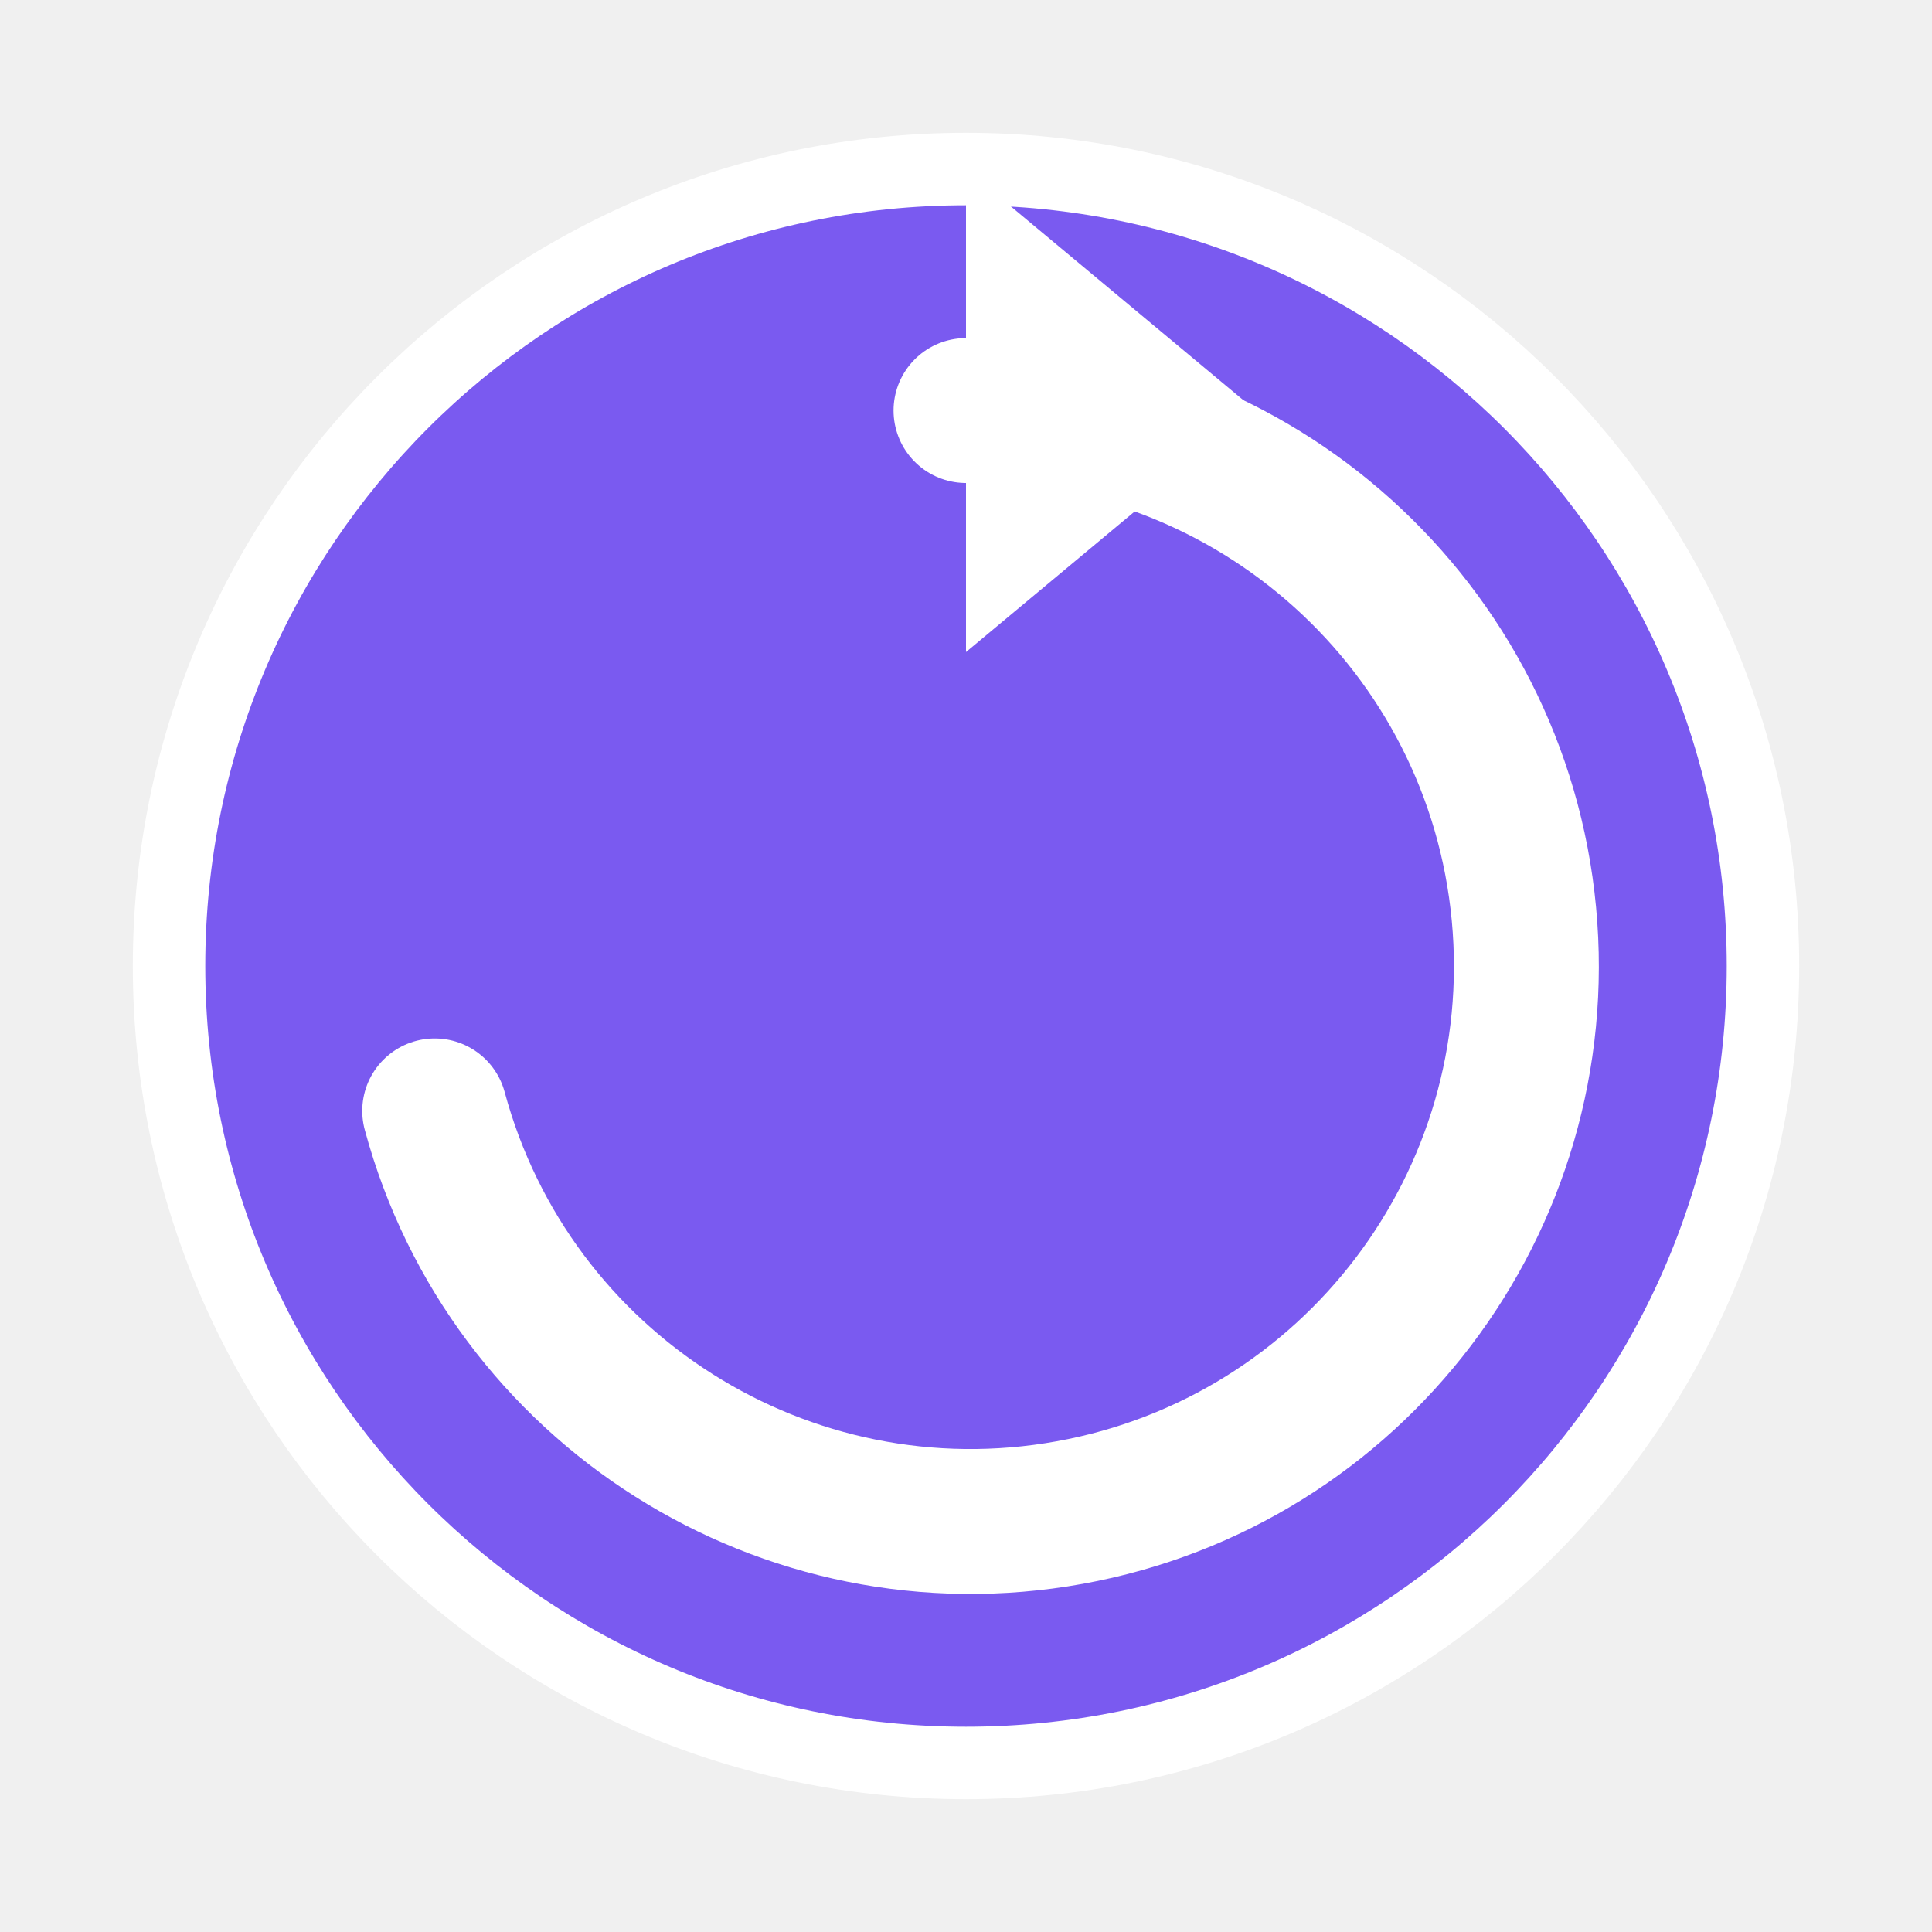
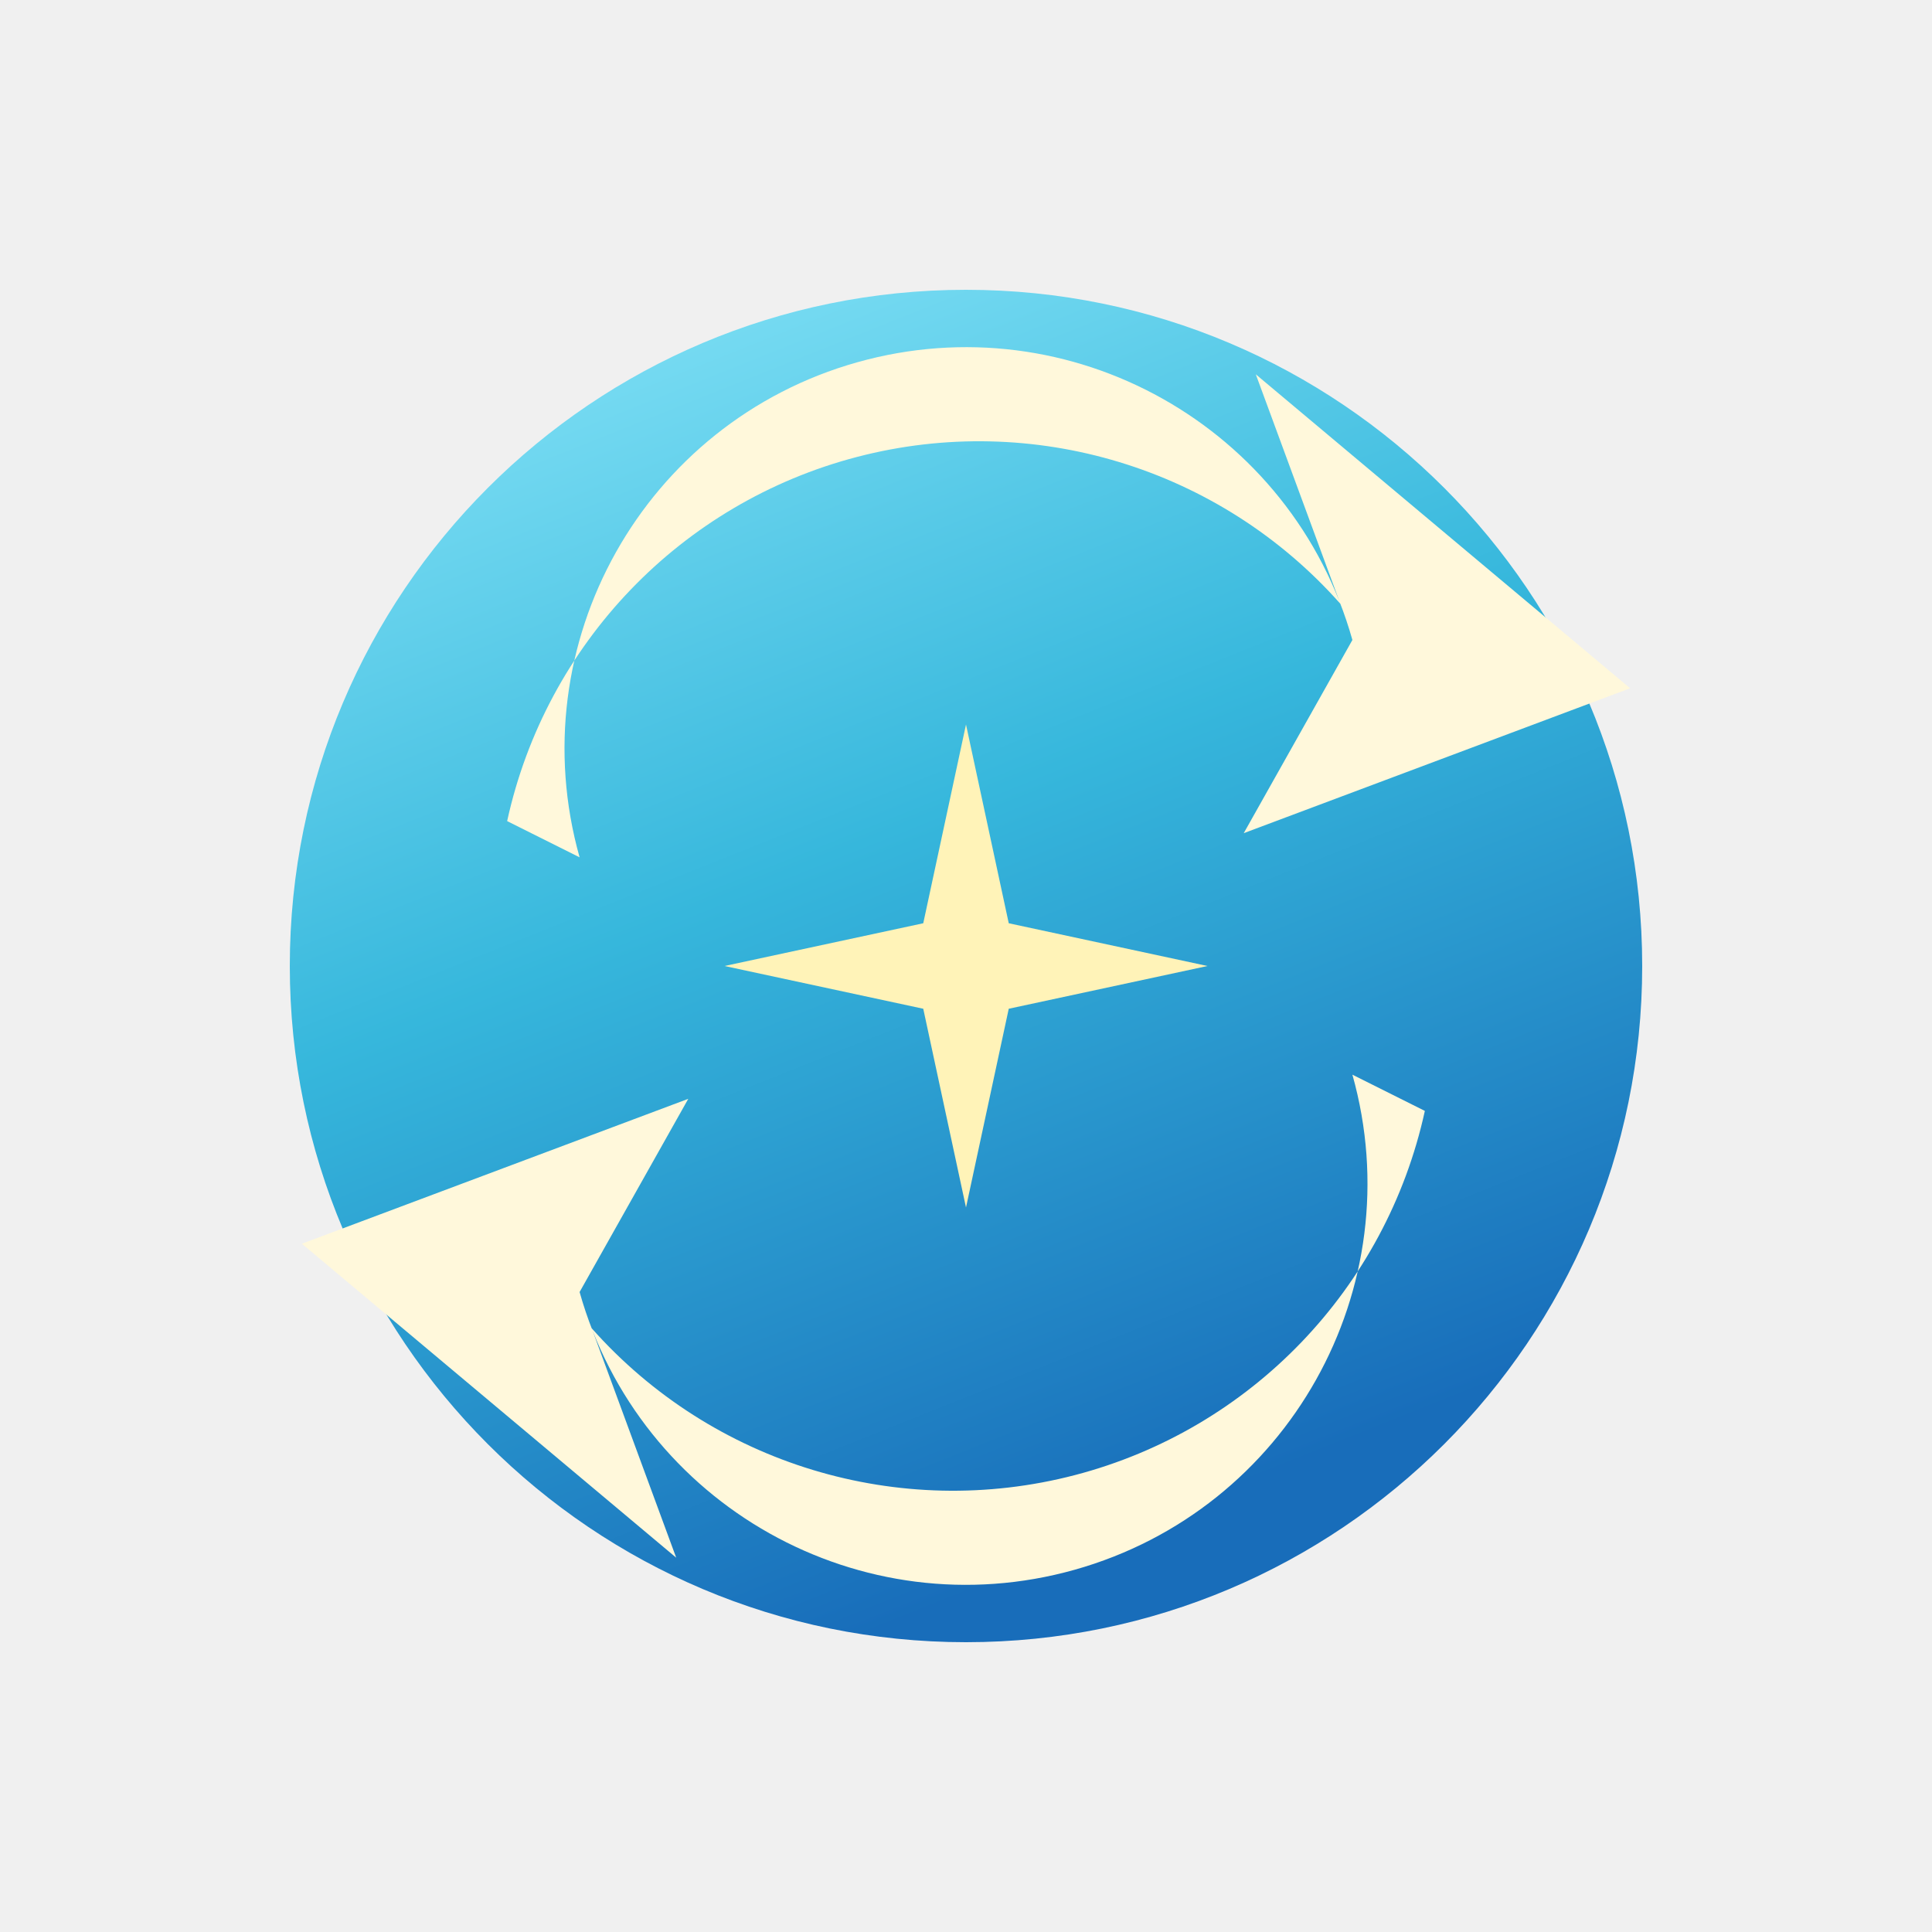
<svg xmlns="http://www.w3.org/2000/svg" width="160" height="160" viewBox="0 0 160 160">
-   <circle cx="80" cy="80" r="66" fill="#7a5af0" stroke="#fff" stroke-width="6" />
-   <path d="M80 34A46 46 0 1 1 36 92" fill="none" stroke="#fff" stroke-width="12" stroke-linecap="round" />
-   <path d="M80 14L104 34L80 54Z" fill="#fff" />
+   <defs>
+     <linearGradient id="gold" x2=".25" y2="1">
+       <stop stop-color="#fff6bf" />
+       <stop offset=".22" stop-color="#f8d574" />
+       <stop offset=".48" stop-color="#d38b28" />
+       <stop offset=".7" stop-color="#fff0ac" />
+       <stop offset="1" stop-color="#a65b19" />
+     </linearGradient>
+     <linearGradient id="red" x2=".1" y2="1">
+       <stop stop-color="#ff8470" />
+       <stop offset=".4" stop-color="#db3b4b" />
+       <stop offset="1" stop-color="#9d213c" />
+     </linearGradient>
+     <linearGradient id="cream" x2="0" y2="1">
+       <stop stop-color="#fffdf1" />
+       <stop offset="1" stop-color="#ffe3ba" />
+     </linearGradient>
+     <linearGradient id="blue" x2=".4" y2="1">
+       <stop stop-color="#8ee8fa" />
+       <stop offset=".5" stop-color="#36b7dc" />
+       <stop offset="1" stop-color="#186dba" />
+     </linearGradient>
+     <linearGradient id="mint" x2=".4" y2="1">
+       <stop stop-color="#b2f7d0" />
+       <stop offset="1" stop-color="#249f88" />
+     </linearGradient>
+     <radialGradient id="wall">
+       <stop stop-color="#fffef3" />
+       <stop offset=".65" stop-color="#ffe9c7" />
+       <stop offset="1" stop-color="#f4c695" />
+     </radialGradient>
+     <linearGradient id="velvet">
+       <stop stop-color="#98263f" />
+       <stop offset=".2" stop-color="#ea5c58" />
+       <stop offset=".4" stop-color="#b63045" />
+       <stop offset=".65" stop-color="#f17a67" />
+       <stop offset=".85" stop-color="#ad2c42" />
+       <stop offset="1" stop-color="#d94b51" />
+     </linearGradient>
+   </defs>
+   <circle cx="80" cy="80" r="56" fill="url(#blue)" />
+   <path d="M42 68A40 40 0 0 1 111 50L104 31L135 57L103 69L112 53A33 33 0 0 0 48 71Z" fill="#fff8db" />
+   <path d="M118 92A40 40 0 0 1 49 110L56 129L25 103L57 91L48 107A33 33 0 0 0 112 89Z" fill="#fff8db" />
+   <polygon points="80.00,60.00 83.54,76.46 100.00,80.00 83.54,83.54 80.00,100.00 76.46,83.54 60.00,80.00 76.46,76.46" fill="#fff3b8" />
</svg>
